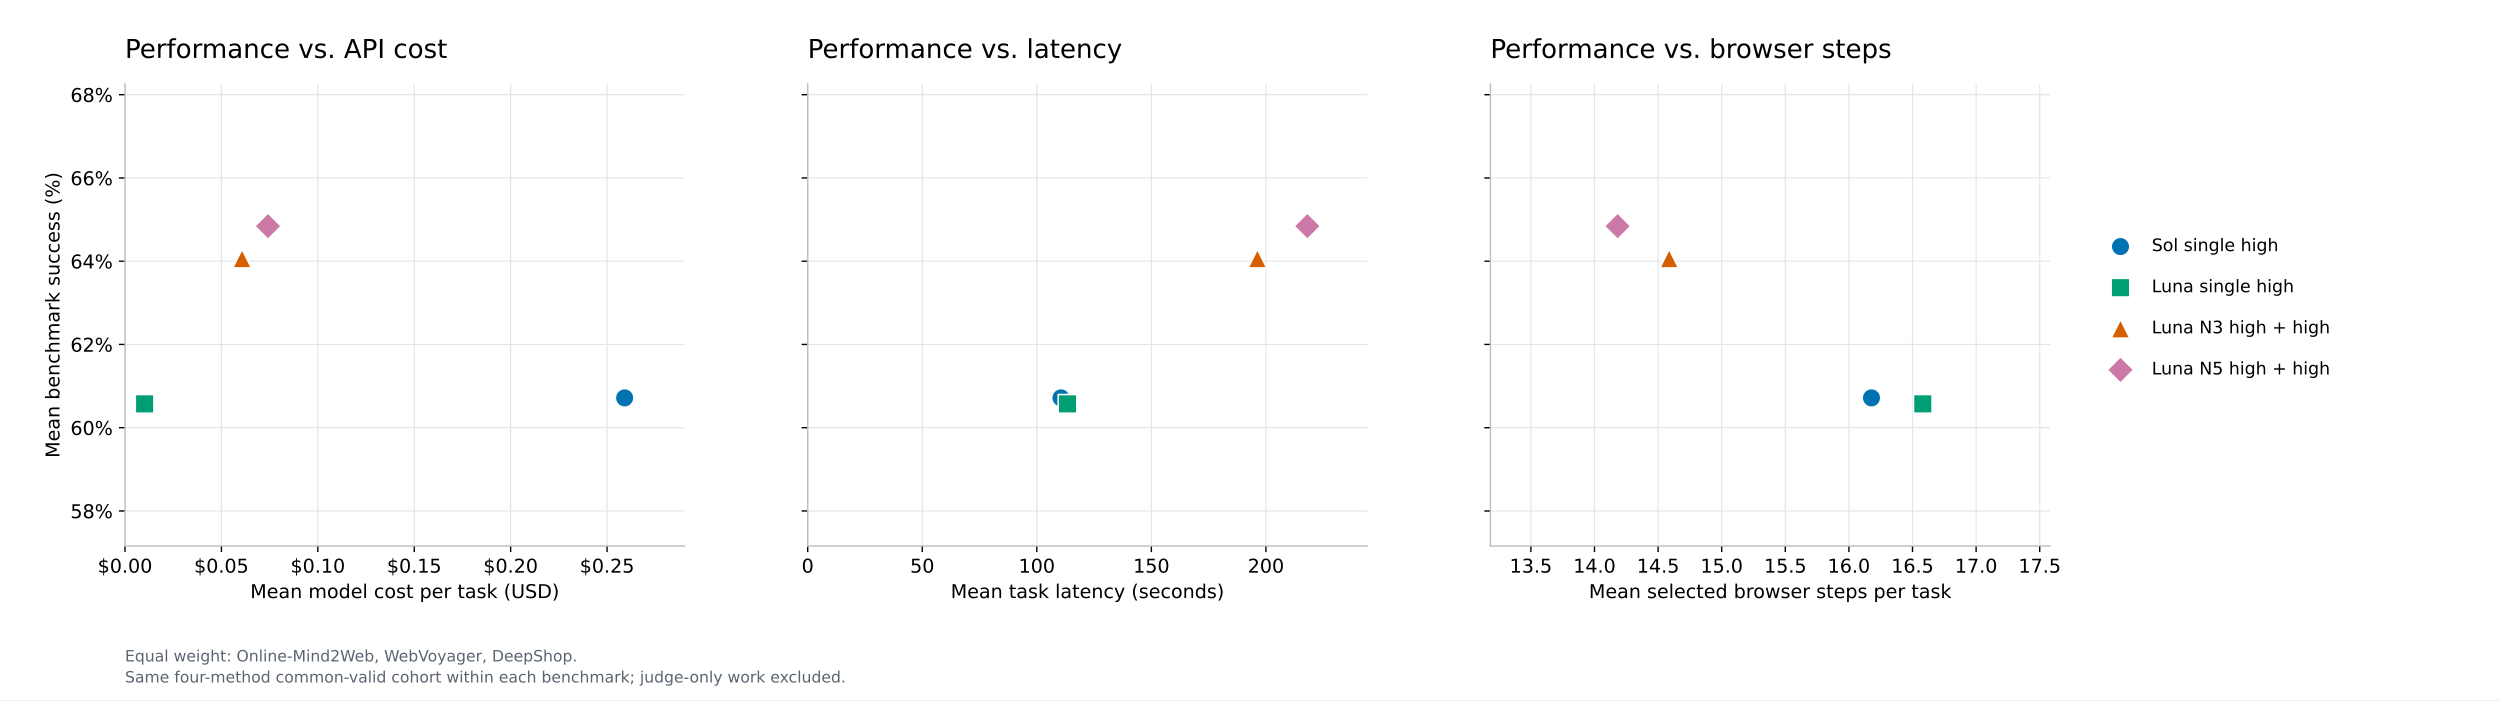
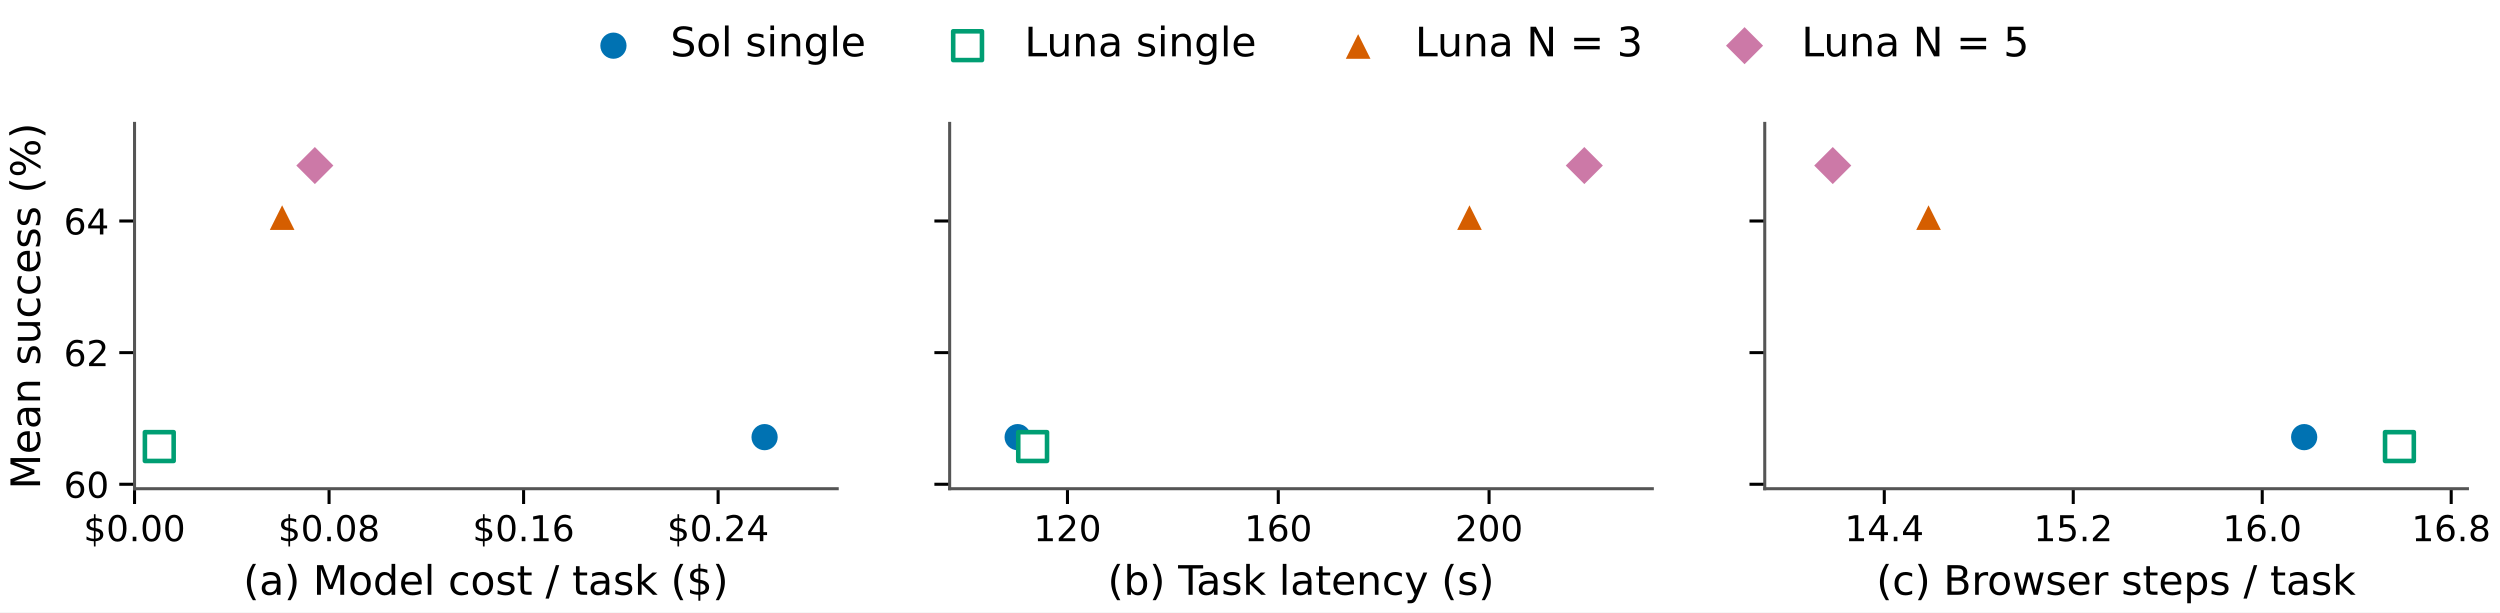
- <svg xmlns="http://www.w3.org/2000/svg" xmlns:xlink="http://www.w3.org/1999/xlink" width="1440pt" height="403.2pt" viewBox="0 0 1440 403.2" version="1.1">
+ <svg xmlns="http://www.w3.org/2000/svg" xmlns:xlink="http://www.w3.org/1999/xlink" width="491.493pt" height="120.397pt" viewBox="0 0 491.493 120.397" version="1.1">
  <defs>
    <style type="text/css">*{stroke-linejoin: round; stroke-linecap: butt}</style>
  </defs>
  <g id="figure_1">
    <g id="patch_1">
-       <path d="M 0 403.2 L 1440 403.2 L 1440 0 L 0 0 z " style="fill: #ffffff" />
+       <path d="M 0 120.397 L 491.493 120.397 L 491.493 0 L 0 0 z " style="fill: #ffffff" />
    </g>
    <g id="axes_1">
      <g id="patch_2">
-         <path d="M 72 314.496 L 394.326 314.496 L 394.326 48.384 L 72 48.384 z " style="fill: #ffffff" />
+         <path d="M 26.45 96.08 L 164.595 96.08 L 164.595 24.26 L 26.45 24.26 z " style="fill: #ffffff" />
      </g>
      <g id="matplotlib.axis_1">
        <g id="xtick_1">
          <g id="line2d_1">
-             <path d="M 72 314.496 L 72 48.384 " clip-path="url(#p9892f89e6a)" style="fill: none; stroke: #e2e6ea; stroke-width: 0.7; stroke-linecap: square" />
-           </g>
+             <defs>
+               <path id="m174a67cbaf" d="M 0 0 L 0 3 " style="stroke: #000000; stroke-width: 0.6" />
+             </defs>
+             <g>
+               <use xlink:href="#m174a67cbaf" x="26.45" y="96.08" style="stroke: #000000; stroke-width: 0.6" />
+             </g>
+           </g>
+           <g id="text_1">
+             <text style="font: 7px 'DejaVu Sans'; text-anchor: middle" x="26.45" y="106.399" transform="rotate(-0 26.45 106.3989)">$0.00</text>
+           </g>
+         </g>
+         <g id="xtick_2">
          <g id="line2d_2">
-             <defs>
-               <path id="mbb44d41d06" d="M 0 0 L 0 3.5 " style="stroke: #000000; stroke-width: 0.8" />
-             </defs>
-             <g>
-               <use xlink:href="#mbb44d41d06" x="72" y="314.496" style="stroke: #000000; stroke-width: 0.8" />
-             </g>
-           </g>
-           <g id="text_1">
-             <text style="font: 11px 'DejaVu Sans'; text-anchor: middle" x="72" y="329.854" transform="rotate(-0 72 329.8543)">$0.00</text>
-           </g>
-         </g>
-         <g id="xtick_2">
+             <g>
+               <use xlink:href="#m174a67cbaf" x="64.693" y="96.08" style="stroke: #000000; stroke-width: 0.6" />
+             </g>
+           </g>
+           <g id="text_2">
+             <text style="font: 7px 'DejaVu Sans'; text-anchor: middle" x="64.693" y="106.399" transform="rotate(-0 64.69294 106.3989)">$0.08</text>
+           </g>
+         </g>
+         <g id="xtick_3">
          <g id="line2d_3">
-             <path d="M 127.534 314.496 L 127.534 48.384 " clip-path="url(#p9892f89e6a)" style="fill: none; stroke: #e2e6ea; stroke-width: 0.7; stroke-linecap: square" />
-           </g>
+             <g>
+               <use xlink:href="#m174a67cbaf" x="102.936" y="96.08" style="stroke: #000000; stroke-width: 0.6" />
+             </g>
+           </g>
+           <g id="text_3">
+             <text style="font: 7px 'DejaVu Sans'; text-anchor: middle" x="102.936" y="106.399" transform="rotate(-0 102.9359 106.3989)">$0.16</text>
+           </g>
+         </g>
+         <g id="xtick_4">
          <g id="line2d_4">
            <g>
-               <use xlink:href="#mbb44d41d06" x="127.534" y="314.496" style="stroke: #000000; stroke-width: 0.8" />
-             </g>
-           </g>
-           <g id="text_2">
-             <text style="font: 11px 'DejaVu Sans'; text-anchor: middle" x="127.534" y="329.854" transform="rotate(-0 127.5343 329.8543)">$0.05</text>
-           </g>
-         </g>
-         <g id="xtick_3">
-           <g id="line2d_5">
-             <path d="M 183.069 314.496 L 183.069 48.384 " clip-path="url(#p9892f89e6a)" style="fill: none; stroke: #e2e6ea; stroke-width: 0.7; stroke-linecap: square" />
-           </g>
-           <g id="line2d_6">
-             <g>
-               <use xlink:href="#mbb44d41d06" x="183.069" y="314.496" style="stroke: #000000; stroke-width: 0.8" />
-             </g>
-           </g>
-           <g id="text_3">
-             <text style="font: 11px 'DejaVu Sans'; text-anchor: middle" x="183.069" y="329.854" transform="rotate(-0 183.0686 329.8543)">$0.10</text>
-           </g>
-         </g>
-         <g id="xtick_4">
-           <g id="line2d_7">
-             <path d="M 238.603 314.496 L 238.603 48.384 " clip-path="url(#p9892f89e6a)" style="fill: none; stroke: #e2e6ea; stroke-width: 0.7; stroke-linecap: square" />
-           </g>
-           <g id="line2d_8">
-             <g>
-               <use xlink:href="#mbb44d41d06" x="238.603" y="314.496" style="stroke: #000000; stroke-width: 0.8" />
+               <use xlink:href="#m174a67cbaf" x="141.179" y="96.08" style="stroke: #000000; stroke-width: 0.6" />
            </g>
          </g>
          <g id="text_4">
-             <text style="font: 11px 'DejaVu Sans'; text-anchor: middle" x="238.603" y="329.854" transform="rotate(-0 238.6029 329.8543)">$0.15</text>
-           </g>
-         </g>
-         <g id="xtick_5">
-           <g id="line2d_9">
-             <path d="M 294.137 314.496 L 294.137 48.384 " clip-path="url(#p9892f89e6a)" style="fill: none; stroke: #e2e6ea; stroke-width: 0.7; stroke-linecap: square" />
-           </g>
-           <g id="line2d_10">
-             <g>
-               <use xlink:href="#mbb44d41d06" x="294.137" y="314.496" style="stroke: #000000; stroke-width: 0.8" />
-             </g>
-           </g>
-           <g id="text_5">
-             <text style="font: 11px 'DejaVu Sans'; text-anchor: middle" x="294.137" y="329.854" transform="rotate(-0 294.1373 329.8543)">$0.20</text>
-           </g>
-         </g>
-         <g id="xtick_6">
-           <g id="line2d_11">
-             <path d="M 349.672 314.496 L 349.672 48.384 " clip-path="url(#p9892f89e6a)" style="fill: none; stroke: #e2e6ea; stroke-width: 0.7; stroke-linecap: square" />
-           </g>
-           <g id="line2d_12">
-             <g>
-               <use xlink:href="#mbb44d41d06" x="349.672" y="314.496" style="stroke: #000000; stroke-width: 0.8" />
-             </g>
-           </g>
-           <g id="text_6">
-             <text style="font: 11px 'DejaVu Sans'; text-anchor: middle" x="349.672" y="329.854" transform="rotate(-0 349.6716 329.8543)">$0.25</text>
-           </g>
-         </g>
-         <g id="text_7">
-           <text style="font: 11px 'DejaVu Sans'; text-anchor: middle" x="233.163" y="344.5" transform="rotate(-0 233.1628 344.5002)">Mean model cost per task (USD)</text>
+             <text style="font: 7px 'DejaVu Sans'; text-anchor: middle" x="141.179" y="106.399" transform="rotate(-0 141.1788 106.3989)">$0.24</text>
+           </g>
+         </g>
+         <g id="text_5">
+           <text style="font: 8px 'DejaVu Sans'; text-anchor: middle" x="95.522" y="116.933" transform="rotate(-0 95.52229 116.9334)">(a) Model cost / task ($)</text>
        </g>
      </g>
      <g id="matplotlib.axis_2">
        <g id="ytick_1">
-           <g id="line2d_13">
-             <path d="M 72 294.306 L 394.326 294.306 " clip-path="url(#p9892f89e6a)" style="fill: none; stroke: #e2e6ea; stroke-width: 0.7; stroke-linecap: square" />
-           </g>
-           <g id="line2d_14">
+           <g id="line2d_5">
            <defs>
-               <path id="m3d9c257ff6" d="M 0 0 L -3.5 0 " style="stroke: #000000; stroke-width: 0.8" />
+               <path id="m49d65bfe17" d="M 0 0 L -3 0 " style="stroke: #000000; stroke-width: 0.6" />
            </defs>
            <g>
-               <use xlink:href="#m3d9c257ff6" x="72" y="294.306" style="stroke: #000000; stroke-width: 0.8" />
+               <use xlink:href="#m49d65bfe17" x="26.45" y="95.209" style="stroke: #000000; stroke-width: 0.6" />
+             </g>
+           </g>
+           <g id="text_6">
+             <text style="font: 7px 'DejaVu Sans'; text-anchor: end" x="21.45" y="97.868" transform="rotate(-0 21.45 97.86835)">60</text>
+           </g>
+         </g>
+         <g id="ytick_2">
+           <g id="line2d_6">
+             <g>
+               <use xlink:href="#m49d65bfe17" x="26.45" y="69.326" style="stroke: #000000; stroke-width: 0.6" />
+             </g>
+           </g>
+           <g id="text_7">
+             <text style="font: 7px 'DejaVu Sans'; text-anchor: end" x="21.45" y="71.985" transform="rotate(-0 21.45 71.98535)">62</text>
+           </g>
+         </g>
+         <g id="ytick_3">
+           <g id="line2d_7">
+             <g>
+               <use xlink:href="#m49d65bfe17" x="26.45" y="43.443" style="stroke: #000000; stroke-width: 0.6" />
            </g>
          </g>
          <g id="text_8">
-             <text style="font: 11px 'DejaVu Sans'; text-anchor: end" x="65" y="298.485" transform="rotate(-0 65 298.485)">58%</text>
-           </g>
-         </g>
-         <g id="ytick_2">
-           <g id="line2d_15">
-             <path d="M 72 246.354 L 394.326 246.354 " clip-path="url(#p9892f89e6a)" style="fill: none; stroke: #e2e6ea; stroke-width: 0.7; stroke-linecap: square" />
-           </g>
-           <g id="line2d_16">
-             <g>
-               <use xlink:href="#m3d9c257ff6" x="72" y="246.354" style="stroke: #000000; stroke-width: 0.8" />
-             </g>
-           </g>
-           <g id="text_9">
-             <text style="font: 11px 'DejaVu Sans'; text-anchor: end" x="65" y="250.533" transform="rotate(-0 65 250.5333)">60%</text>
-           </g>
-         </g>
-         <g id="ytick_3">
-           <g id="line2d_17">
-             <path d="M 72 198.403 L 394.326 198.403 " clip-path="url(#p9892f89e6a)" style="fill: none; stroke: #e2e6ea; stroke-width: 0.7; stroke-linecap: square" />
-           </g>
-           <g id="line2d_18">
-             <g>
-               <use xlink:href="#m3d9c257ff6" x="72" y="198.403" style="stroke: #000000; stroke-width: 0.8" />
-             </g>
-           </g>
-           <g id="text_10">
-             <text style="font: 11px 'DejaVu Sans'; text-anchor: end" x="65" y="202.582" transform="rotate(-0 65 202.5816)">62%</text>
-           </g>
-         </g>
-         <g id="ytick_4">
-           <g id="line2d_19">
-             <path d="M 72 150.451 L 394.326 150.451 " clip-path="url(#p9892f89e6a)" style="fill: none; stroke: #e2e6ea; stroke-width: 0.7; stroke-linecap: square" />
-           </g>
-           <g id="line2d_20">
-             <g>
-               <use xlink:href="#m3d9c257ff6" x="72" y="150.451" style="stroke: #000000; stroke-width: 0.8" />
-             </g>
-           </g>
-           <g id="text_11">
-             <text style="font: 11px 'DejaVu Sans'; text-anchor: end" x="65" y="154.63" transform="rotate(-0 65 154.63)">64%</text>
-           </g>
-         </g>
-         <g id="ytick_5">
-           <g id="line2d_21">
-             <path d="M 72 102.499 L 394.326 102.499 " clip-path="url(#p9892f89e6a)" style="fill: none; stroke: #e2e6ea; stroke-width: 0.7; stroke-linecap: square" />
-           </g>
-           <g id="line2d_22">
-             <g>
-               <use xlink:href="#m3d9c257ff6" x="72" y="102.499" style="stroke: #000000; stroke-width: 0.8" />
-             </g>
-           </g>
-           <g id="text_12">
-             <text style="font: 11px 'DejaVu Sans'; text-anchor: end" x="65" y="106.678" transform="rotate(-0 65 106.6783)">66%</text>
-           </g>
-         </g>
-         <g id="ytick_6">
-           <g id="line2d_23">
-             <path d="M 72 54.548 L 394.326 54.548 " clip-path="url(#p9892f89e6a)" style="fill: none; stroke: #e2e6ea; stroke-width: 0.7; stroke-linecap: square" />
-           </g>
-           <g id="line2d_24">
-             <g>
-               <use xlink:href="#m3d9c257ff6" x="72" y="54.548" style="stroke: #000000; stroke-width: 0.8" />
-             </g>
-           </g>
-           <g id="text_13">
-             <text style="font: 11px 'DejaVu Sans'; text-anchor: end" x="65" y="58.727" transform="rotate(-0 65 58.72666)">68%</text>
-           </g>
-         </g>
-         <g id="text_14">
-           <text style="font: 11px 'DejaVu Sans'; text-anchor: middle" x="34.263" y="181.44" transform="rotate(-90 34.26313 181.44)">Mean benchmark success (%)</text>
+             <text style="font: 7px 'DejaVu Sans'; text-anchor: end" x="21.45" y="46.102" transform="rotate(-0 21.45 46.10235)">64</text>
+           </g>
+         </g>
+         <g id="text_9">
+           <text style="font: 8px 'DejaVu Sans'; text-anchor: middle" x="7.879" y="60.17" transform="rotate(-90 7.87875 60.17)">Mean success (%)</text>
        </g>
      </g>
      <g id="patch_3">
-         <path d="M 72 314.496 L 72 48.384 " style="fill: none; stroke: #b7bec7; stroke-width: 0.8; stroke-linejoin: miter; stroke-linecap: square" />
+         <path d="M 26.45 96.08 L 26.45 24.26 " style="fill: none; stroke: #555555; stroke-width: 0.6; stroke-linejoin: miter; stroke-linecap: square" />
      </g>
      <g id="patch_4">
-         <path d="M 72 314.496 L 394.326 314.496 " style="fill: none; stroke: #b7bec7; stroke-width: 0.8; stroke-linejoin: miter; stroke-linecap: square" />
+         <path d="M 26.45 96.08 L 164.595 96.08 " style="fill: none; stroke: #555555; stroke-width: 0.6; stroke-linejoin: miter; stroke-linecap: square" />
      </g>
      <g id="PathCollection_1">
        <defs>
-           <path id="ma4c457220d" d="M 0 5.362 C 1.422 5.362 2.786 4.797 3.791 3.791 C 4.797 2.786 5.362 1.422 5.362 0 C 5.362 -1.422 4.797 -2.786 3.791 -3.791 C 2.786 -4.797 1.422 -5.362 0 -5.362 C -1.422 -5.362 -2.786 -4.797 -3.791 -3.791 C -4.797 -2.786 -5.362 -1.422 -5.362 0 C -5.362 1.422 -4.797 2.786 -3.791 3.791 C -2.786 4.797 -1.422 5.362 0 5.362 z " style="stroke: #ffffff; stroke-width: 0.9" />
+           <path id="m27ba0ed94d" d="M 0 2.828 C 0.75 2.828 1.47 2.53 2 2 C 2.53 1.47 2.828 0.75 2.828 0 C 2.828 -0.75 2.53 -1.47 2 -2 C 1.47 -2.53 0.75 -2.828 0 -2.828 C -0.75 -2.828 -1.47 -2.53 -2 -2 C -2.53 -1.47 -2.828 -0.75 -2.828 0 C -2.828 0.75 -2.53 1.47 -2 2 C -1.47 2.53 -0.75 2.828 0 2.828 z " style="stroke: #ffffff; stroke-width: 0.5" />
        </defs>
-         <g clip-path="url(#p9892f89e6a)">
-           <use xlink:href="#ma4c457220d" x="359.791" y="229.181" style="fill: #0072b2; stroke: #ffffff; stroke-width: 0.9" />
+         <g clip-path="url(#p26b92ffc8c)">
+           <use xlink:href="#m27ba0ed94d" x="150.314" y="85.939" style="fill: #0072b2; stroke: #ffffff; stroke-width: 0.5" />
        </g>
      </g>
      <g id="PathCollection_2">
        <defs>
-           <path id="m909bf9bdc2" d="M -5.362 5.362 L 5.362 5.362 L 5.362 -5.362 L -5.362 -5.362 z " style="stroke: #ffffff; stroke-width: 0.9" />
+           <path id="mb3e2d30f9d" d="M -2.828 2.828 L 2.828 2.828 L 2.828 -2.828 L -2.828 -2.828 z " style="stroke: #009e73; stroke-width: 0.9" />
        </defs>
-         <g clip-path="url(#p9892f89e6a)">
-           <use xlink:href="#m909bf9bdc2" x="83.299" y="232.615" style="fill: #009e73; stroke: #ffffff; stroke-width: 0.9" />
+         <g clip-path="url(#p26b92ffc8c)">
+           <use xlink:href="#mb3e2d30f9d" x="31.313" y="87.793" style="fill: #ffffff; stroke: #009e73; stroke-width: 0.9" />
        </g>
      </g>
      <g id="PathCollection_3">
        <defs>
-           <path id="mfee80ff7df" d="M 0 -5.362 L -5.362 5.362 L 5.362 5.362 z " style="stroke: #ffffff; stroke-width: 0.9" />
+           <path id="m3608ae890b" d="M 0 -2.828 L -2.828 2.828 L 2.828 2.828 z " style="stroke: #ffffff; stroke-width: 0.5" />
        </defs>
-         <g clip-path="url(#p9892f89e6a)">
-           <use xlink:href="#mfee80ff7df" x="139.415" y="148.945" style="fill: #d55e00; stroke: #ffffff; stroke-width: 0.9" />
+         <g clip-path="url(#p26b92ffc8c)">
+           <use xlink:href="#m3608ae890b" x="55.465" y="42.63" style="fill: #d55e00; stroke: #ffffff; stroke-width: 0.5" />
        </g>
      </g>
      <g id="PathCollection_4">
        <defs>
-           <path id="m91b0e8f055" d="M -0 7.583 L 7.583 0 L 0 -7.583 L -7.583 -0 z " style="stroke: #ffffff; stroke-width: 0.9" />
+           <path id="ma1941bf9b4" d="M -0 4 L 4 0 L 0 -4 L -4 -0 z " style="stroke: #ffffff; stroke-width: 0.5" />
        </defs>
-         <g clip-path="url(#p9892f89e6a)">
-           <use xlink:href="#m91b0e8f055" x="154.36" y="130.265" style="fill: #cc79a7; stroke: #ffffff; stroke-width: 0.9" />
-         </g>
-       </g>
-       <g id="text_15">
-         <text style="font: 15px 'DejaVu Sans'; text-anchor: start" x="72" y="33.384" transform="rotate(-0 72 33.384)">Performance vs. API cost</text>
+         <g clip-path="url(#p26b92ffc8c)">
+           <use xlink:href="#ma1941bf9b4" x="61.897" y="32.547" style="fill: #cc79a7; stroke: #ffffff; stroke-width: 0.5" />
+         </g>
      </g>
    </g>
    <g id="axes_2">
      <g id="patch_5">
-         <path d="M 465.237 314.496 L 787.563 314.496 L 787.563 48.384 L 465.237 48.384 z " style="fill: #ffffff" />
+         <path d="M 186.698 96.08 L 324.842 96.08 L 324.842 24.26 L 186.698 24.26 z " style="fill: #ffffff" />
      </g>
      <g id="matplotlib.axis_3">
+         <g id="xtick_5">
+           <g id="line2d_8">
+             <g>
+               <use xlink:href="#m174a67cbaf" x="209.862" y="96.08" style="stroke: #000000; stroke-width: 0.6" />
+             </g>
+           </g>
+           <g id="text_10">
+             <text style="font: 7px 'DejaVu Sans'; text-anchor: middle" x="209.862" y="106.399" transform="rotate(-0 209.8623 106.3989)">120</text>
+           </g>
+         </g>
+         <g id="xtick_6">
+           <g id="line2d_9">
+             <g>
+               <use xlink:href="#m174a67cbaf" x="251.304" y="96.08" style="stroke: #000000; stroke-width: 0.6" />
+             </g>
+           </g>
+           <g id="text_11">
+             <text style="font: 7px 'DejaVu Sans'; text-anchor: middle" x="251.304" y="106.399" transform="rotate(-0 251.3041 106.3989)">160</text>
+           </g>
+         </g>
        <g id="xtick_7">
-           <g id="line2d_25">
-             <path d="M 465.237 314.496 L 465.237 48.384 " clip-path="url(#p31b1799d1a)" style="fill: none; stroke: #e2e6ea; stroke-width: 0.7; stroke-linecap: square" />
-           </g>
-           <g id="line2d_26">
-             <g>
-               <use xlink:href="#mbb44d41d06" x="465.237" y="314.496" style="stroke: #000000; stroke-width: 0.8" />
-             </g>
-           </g>
-           <g id="text_16">
-             <text style="font: 11px 'DejaVu Sans'; text-anchor: middle" x="465.237" y="329.854" transform="rotate(-0 465.2372 329.8543)">0</text>
-           </g>
-         </g>
-         <g id="xtick_8">
-           <g id="line2d_27">
-             <path d="M 531.221 314.496 L 531.221 48.384 " clip-path="url(#p31b1799d1a)" style="fill: none; stroke: #e2e6ea; stroke-width: 0.7; stroke-linecap: square" />
-           </g>
-           <g id="line2d_28">
-             <g>
-               <use xlink:href="#mbb44d41d06" x="531.221" y="314.496" style="stroke: #000000; stroke-width: 0.8" />
-             </g>
-           </g>
-           <g id="text_17">
-             <text style="font: 11px 'DejaVu Sans'; text-anchor: middle" x="531.221" y="329.854" transform="rotate(-0 531.2213 329.8543)">50</text>
-           </g>
-         </g>
-         <g id="xtick_9">
-           <g id="line2d_29">
-             <path d="M 597.205 314.496 L 597.205 48.384 " clip-path="url(#p31b1799d1a)" style="fill: none; stroke: #e2e6ea; stroke-width: 0.7; stroke-linecap: square" />
-           </g>
-           <g id="line2d_30">
-             <g>
-               <use xlink:href="#mbb44d41d06" x="597.205" y="314.496" style="stroke: #000000; stroke-width: 0.8" />
-             </g>
-           </g>
-           <g id="text_18">
-             <text style="font: 11px 'DejaVu Sans'; text-anchor: middle" x="597.205" y="329.854" transform="rotate(-0 597.2054 329.8543)">100</text>
-           </g>
-         </g>
-         <g id="xtick_10">
-           <g id="line2d_31">
-             <path d="M 663.189 314.496 L 663.189 48.384 " clip-path="url(#p31b1799d1a)" style="fill: none; stroke: #e2e6ea; stroke-width: 0.7; stroke-linecap: square" />
-           </g>
-           <g id="line2d_32">
-             <g>
-               <use xlink:href="#mbb44d41d06" x="663.189" y="314.496" style="stroke: #000000; stroke-width: 0.8" />
-             </g>
-           </g>
-           <g id="text_19">
-             <text style="font: 11px 'DejaVu Sans'; text-anchor: middle" x="663.189" y="329.854" transform="rotate(-0 663.1894 329.8543)">150</text>
-           </g>
-         </g>
-         <g id="xtick_11">
-           <g id="line2d_33">
-             <path d="M 729.174 314.496 L 729.174 48.384 " clip-path="url(#p31b1799d1a)" style="fill: none; stroke: #e2e6ea; stroke-width: 0.7; stroke-linecap: square" />
-           </g>
-           <g id="line2d_34">
-             <g>
-               <use xlink:href="#mbb44d41d06" x="729.174" y="314.496" style="stroke: #000000; stroke-width: 0.8" />
-             </g>
-           </g>
-           <g id="text_20">
-             <text style="font: 11px 'DejaVu Sans'; text-anchor: middle" x="729.174" y="329.854" transform="rotate(-0 729.1735 329.8543)">200</text>
-           </g>
-         </g>
-         <g id="text_21">
-           <text style="font: 11px 'DejaVu Sans'; text-anchor: middle" x="626.4" y="344.5" transform="rotate(-0 626.4 344.5002)">Mean task latency (seconds)</text>
+           <g id="line2d_10">
+             <g>
+               <use xlink:href="#m174a67cbaf" x="292.746" y="96.08" style="stroke: #000000; stroke-width: 0.6" />
+             </g>
+           </g>
+           <g id="text_12">
+             <text style="font: 7px 'DejaVu Sans'; text-anchor: middle" x="292.746" y="106.399" transform="rotate(-0 292.746 106.3989)">200</text>
+           </g>
+         </g>
+         <g id="text_13">
+           <text style="font: 8px 'DejaVu Sans'; text-anchor: middle" x="255.77" y="116.933" transform="rotate(-0 255.77 116.9334)">(b) Task latency (s)</text>
        </g>
      </g>
      <g id="matplotlib.axis_4">
-         <g id="ytick_7">
-           <g id="line2d_35">
-             <path d="M 465.237 294.306 L 787.563 294.306 " clip-path="url(#p31b1799d1a)" style="fill: none; stroke: #e2e6ea; stroke-width: 0.7; stroke-linecap: square" />
-           </g>
-           <g id="line2d_36">
-             <g>
-               <use xlink:href="#m3d9c257ff6" x="465.237" y="294.306" style="stroke: #000000; stroke-width: 0.8" />
-             </g>
-           </g>
-         </g>
-         <g id="ytick_8">
-           <g id="line2d_37">
-             <path d="M 465.237 246.354 L 787.563 246.354 " clip-path="url(#p31b1799d1a)" style="fill: none; stroke: #e2e6ea; stroke-width: 0.7; stroke-linecap: square" />
-           </g>
-           <g id="line2d_38">
-             <g>
-               <use xlink:href="#m3d9c257ff6" x="465.237" y="246.354" style="stroke: #000000; stroke-width: 0.8" />
-             </g>
-           </g>
-         </g>
-         <g id="ytick_9">
-           <g id="line2d_39">
-             <path d="M 465.237 198.403 L 787.563 198.403 " clip-path="url(#p31b1799d1a)" style="fill: none; stroke: #e2e6ea; stroke-width: 0.7; stroke-linecap: square" />
-           </g>
-           <g id="line2d_40">
-             <g>
-               <use xlink:href="#m3d9c257ff6" x="465.237" y="198.403" style="stroke: #000000; stroke-width: 0.8" />
-             </g>
-           </g>
-         </g>
-         <g id="ytick_10">
-           <g id="line2d_41">
-             <path d="M 465.237 150.451 L 787.563 150.451 " clip-path="url(#p31b1799d1a)" style="fill: none; stroke: #e2e6ea; stroke-width: 0.7; stroke-linecap: square" />
-           </g>
-           <g id="line2d_42">
-             <g>
-               <use xlink:href="#m3d9c257ff6" x="465.237" y="150.451" style="stroke: #000000; stroke-width: 0.8" />
-             </g>
-           </g>
-         </g>
-         <g id="ytick_11">
-           <g id="line2d_43">
-             <path d="M 465.237 102.499 L 787.563 102.499 " clip-path="url(#p31b1799d1a)" style="fill: none; stroke: #e2e6ea; stroke-width: 0.7; stroke-linecap: square" />
-           </g>
-           <g id="line2d_44">
-             <g>
-               <use xlink:href="#m3d9c257ff6" x="465.237" y="102.499" style="stroke: #000000; stroke-width: 0.8" />
-             </g>
-           </g>
-         </g>
-         <g id="ytick_12">
-           <g id="line2d_45">
-             <path d="M 465.237 54.548 L 787.563 54.548 " clip-path="url(#p31b1799d1a)" style="fill: none; stroke: #e2e6ea; stroke-width: 0.7; stroke-linecap: square" />
-           </g>
-           <g id="line2d_46">
-             <g>
-               <use xlink:href="#m3d9c257ff6" x="465.237" y="54.548" style="stroke: #000000; stroke-width: 0.8" />
+         <g id="ytick_4">
+           <g id="line2d_11">
+             <g>
+               <use xlink:href="#m49d65bfe17" x="186.698" y="95.209" style="stroke: #000000; stroke-width: 0.6" />
+             </g>
+           </g>
+         </g>
+         <g id="ytick_5">
+           <g id="line2d_12">
+             <g>
+               <use xlink:href="#m49d65bfe17" x="186.698" y="69.326" style="stroke: #000000; stroke-width: 0.6" />
+             </g>
+           </g>
+         </g>
+         <g id="ytick_6">
+           <g id="line2d_13">
+             <g>
+               <use xlink:href="#m49d65bfe17" x="186.698" y="43.443" style="stroke: #000000; stroke-width: 0.6" />
            </g>
          </g>
        </g>
      </g>
      <g id="patch_6">
-         <path d="M 465.237 314.496 L 465.237 48.384 " style="fill: none; stroke: #b7bec7; stroke-width: 0.8; stroke-linejoin: miter; stroke-linecap: square" />
+         <path d="M 186.698 96.08 L 186.698 24.26 " style="fill: none; stroke: #555555; stroke-width: 0.6; stroke-linejoin: miter; stroke-linecap: square" />
      </g>
      <g id="patch_7">
-         <path d="M 465.237 314.496 L 787.563 314.496 " style="fill: none; stroke: #b7bec7; stroke-width: 0.8; stroke-linejoin: miter; stroke-linecap: square" />
+         <path d="M 186.698 96.08 L 324.842 96.08 " style="fill: none; stroke: #555555; stroke-width: 0.6; stroke-linejoin: miter; stroke-linecap: square" />
      </g>
      <g id="PathCollection_5">
-         <g clip-path="url(#p31b1799d1a)">
-           <use xlink:href="#ma4c457220d" x="611.122" y="229.181" style="fill: #0072b2; stroke: #ffffff; stroke-width: 0.9" />
+         <g clip-path="url(#p0faeb46551)">
+           <use xlink:href="#m27ba0ed94d" x="200.067" y="85.939" style="fill: #0072b2; stroke: #ffffff; stroke-width: 0.5" />
        </g>
      </g>
      <g id="PathCollection_6">
-         <g clip-path="url(#p31b1799d1a)">
-           <use xlink:href="#m909bf9bdc2" x="614.874" y="232.615" style="fill: #009e73; stroke: #ffffff; stroke-width: 0.9" />
+         <g clip-path="url(#p0faeb46551)">
+           <use xlink:href="#mb3e2d30f9d" x="203.013" y="87.793" style="fill: #ffffff; stroke: #009e73; stroke-width: 0.9" />
        </g>
      </g>
      <g id="PathCollection_7">
-         <g clip-path="url(#p31b1799d1a)">
-           <use xlink:href="#mfee80ff7df" x="724.267" y="148.945" style="fill: #d55e00; stroke: #ffffff; stroke-width: 0.9" />
+         <g clip-path="url(#p0faeb46551)">
+           <use xlink:href="#m3608ae890b" x="288.894" y="42.63" style="fill: #d55e00; stroke: #ffffff; stroke-width: 0.5" />
        </g>
      </g>
      <g id="PathCollection_8">
-         <g clip-path="url(#p31b1799d1a)">
-           <use xlink:href="#m91b0e8f055" x="753.028" y="130.265" style="fill: #cc79a7; stroke: #ffffff; stroke-width: 0.9" />
-         </g>
-       </g>
-       <g id="text_22">
-         <text style="font: 15px 'DejaVu Sans'; text-anchor: start" x="465.237" y="33.384" transform="rotate(-0 465.2372 33.384)">Performance vs. latency</text>
+         <g clip-path="url(#p0faeb46551)">
+           <use xlink:href="#ma1941bf9b4" x="311.473" y="32.547" style="fill: #cc79a7; stroke: #ffffff; stroke-width: 0.5" />
+         </g>
      </g>
    </g>
    <g id="axes_3">
      <g id="patch_8">
-         <path d="M 858.474 314.496 L 1180.8 314.496 L 1180.8 48.384 L 858.474 48.384 z " style="fill: #ffffff" />
+         <path d="M 346.945 96.08 L 485.09 96.08 L 485.09 24.26 L 346.945 24.26 z " style="fill: #ffffff" />
      </g>
      <g id="matplotlib.axis_5">
-         <g id="xtick_12">
-           <g id="line2d_47">
-             <path d="M 881.785 314.496 L 881.785 48.384 " clip-path="url(#p6a8fa8d919)" style="fill: none; stroke: #e2e6ea; stroke-width: 0.7; stroke-linecap: square" />
-           </g>
-           <g id="line2d_48">
-             <g>
-               <use xlink:href="#mbb44d41d06" x="881.785" y="314.496" style="stroke: #000000; stroke-width: 0.8" />
-             </g>
-           </g>
-           <g id="text_23">
-             <text style="font: 11px 'DejaVu Sans'; text-anchor: middle" x="881.785" y="329.854" transform="rotate(-0 881.7846 329.8543)">13.5</text>
-           </g>
-         </g>
-         <g id="xtick_13">
-           <g id="line2d_49">
-             <path d="M 918.421 314.496 L 918.421 48.384 " clip-path="url(#p6a8fa8d919)" style="fill: none; stroke: #e2e6ea; stroke-width: 0.7; stroke-linecap: square" />
-           </g>
-           <g id="line2d_50">
-             <g>
-               <use xlink:href="#mbb44d41d06" x="918.421" y="314.496" style="stroke: #000000; stroke-width: 0.8" />
-             </g>
-           </g>
-           <g id="text_24">
-             <text style="font: 11px 'DejaVu Sans'; text-anchor: middle" x="918.421" y="329.854" transform="rotate(-0 918.4213 329.8543)">14.0</text>
-           </g>
-         </g>
-         <g id="xtick_14">
-           <g id="line2d_51">
-             <path d="M 955.058 314.496 L 955.058 48.384 " clip-path="url(#p6a8fa8d919)" style="fill: none; stroke: #e2e6ea; stroke-width: 0.7; stroke-linecap: square" />
-           </g>
-           <g id="line2d_52">
-             <g>
-               <use xlink:href="#mbb44d41d06" x="955.058" y="314.496" style="stroke: #000000; stroke-width: 0.8" />
-             </g>
-           </g>
-           <g id="text_25">
-             <text style="font: 11px 'DejaVu Sans'; text-anchor: middle" x="955.058" y="329.854" transform="rotate(-0 955.0579 329.8543)">14.5</text>
-           </g>
-         </g>
-         <g id="xtick_15">
-           <g id="line2d_53">
-             <path d="M 991.695 314.496 L 991.695 48.384 " clip-path="url(#p6a8fa8d919)" style="fill: none; stroke: #e2e6ea; stroke-width: 0.7; stroke-linecap: square" />
-           </g>
-           <g id="line2d_54">
-             <g>
-               <use xlink:href="#mbb44d41d06" x="991.695" y="314.496" style="stroke: #000000; stroke-width: 0.8" />
-             </g>
-           </g>
-           <g id="text_26">
-             <text style="font: 11px 'DejaVu Sans'; text-anchor: middle" x="991.695" y="329.854" transform="rotate(-0 991.6945 329.8543)">15.0</text>
-           </g>
-         </g>
-         <g id="xtick_16">
-           <g id="line2d_55">
-             <path d="M 1028.331 314.496 L 1028.331 48.384 " clip-path="url(#p6a8fa8d919)" style="fill: none; stroke: #e2e6ea; stroke-width: 0.7; stroke-linecap: square" />
-           </g>
-           <g id="line2d_56">
-             <g>
-               <use xlink:href="#mbb44d41d06" x="1028.331" y="314.496" style="stroke: #000000; stroke-width: 0.8" />
-             </g>
-           </g>
-           <g id="text_27">
-             <text style="font: 11px 'DejaVu Sans'; text-anchor: middle" x="1028.331" y="329.854" transform="rotate(-0 1028.331 329.8543)">15.5</text>
-           </g>
-         </g>
-         <g id="xtick_17">
-           <g id="line2d_57">
-             <path d="M 1064.968 314.496 L 1064.968 48.384 " clip-path="url(#p6a8fa8d919)" style="fill: none; stroke: #e2e6ea; stroke-width: 0.7; stroke-linecap: square" />
-           </g>
-           <g id="line2d_58">
-             <g>
-               <use xlink:href="#mbb44d41d06" x="1064.968" y="314.496" style="stroke: #000000; stroke-width: 0.8" />
-             </g>
-           </g>
-           <g id="text_28">
-             <text style="font: 11px 'DejaVu Sans'; text-anchor: middle" x="1064.968" y="329.854" transform="rotate(-0 1064.968 329.8543)">16.0</text>
-           </g>
-         </g>
-         <g id="xtick_18">
-           <g id="line2d_59">
-             <path d="M 1101.604 314.496 L 1101.604 48.384 " clip-path="url(#p6a8fa8d919)" style="fill: none; stroke: #e2e6ea; stroke-width: 0.7; stroke-linecap: square" />
-           </g>
-           <g id="line2d_60">
-             <g>
-               <use xlink:href="#mbb44d41d06" x="1101.604" y="314.496" style="stroke: #000000; stroke-width: 0.8" />
-             </g>
-           </g>
-           <g id="text_29">
-             <text style="font: 11px 'DejaVu Sans'; text-anchor: middle" x="1101.604" y="329.854" transform="rotate(-0 1101.604 329.8543)">16.5</text>
-           </g>
-         </g>
-         <g id="xtick_19">
-           <g id="line2d_61">
-             <path d="M 1138.241 314.496 L 1138.241 48.384 " clip-path="url(#p6a8fa8d919)" style="fill: none; stroke: #e2e6ea; stroke-width: 0.7; stroke-linecap: square" />
-           </g>
-           <g id="line2d_62">
-             <g>
-               <use xlink:href="#mbb44d41d06" x="1138.241" y="314.496" style="stroke: #000000; stroke-width: 0.8" />
-             </g>
-           </g>
-           <g id="text_30">
-             <text style="font: 11px 'DejaVu Sans'; text-anchor: middle" x="1138.241" y="329.854" transform="rotate(-0 1138.241 329.8543)">17.0</text>
-           </g>
-         </g>
-         <g id="xtick_20">
-           <g id="line2d_63">
-             <path d="M 1174.878 314.496 L 1174.878 48.384 " clip-path="url(#p6a8fa8d919)" style="fill: none; stroke: #e2e6ea; stroke-width: 0.7; stroke-linecap: square" />
-           </g>
-           <g id="line2d_64">
-             <g>
-               <use xlink:href="#mbb44d41d06" x="1174.878" y="314.496" style="stroke: #000000; stroke-width: 0.8" />
-             </g>
-           </g>
-           <g id="text_31">
-             <text style="font: 11px 'DejaVu Sans'; text-anchor: middle" x="1174.878" y="329.854" transform="rotate(-0 1174.878 329.8543)">17.5</text>
-           </g>
-         </g>
-         <g id="text_32">
-           <text style="font: 11px 'DejaVu Sans'; text-anchor: middle" x="1019.637" y="344.5" transform="rotate(-0 1019.637 344.5002)">Mean selected browser steps per task</text>
+         <g id="xtick_8">
+           <g id="line2d_14">
+             <g>
+               <use xlink:href="#m174a67cbaf" x="370.444" y="96.08" style="stroke: #000000; stroke-width: 0.6" />
+             </g>
+           </g>
+           <g id="text_14">
+             <text style="font: 7px 'DejaVu Sans'; text-anchor: middle" x="370.444" y="106.399" transform="rotate(-0 370.444 106.3989)">14.4</text>
+           </g>
+         </g>
+         <g id="xtick_9">
+           <g id="line2d_15">
+             <g>
+               <use xlink:href="#m174a67cbaf" x="407.596" y="96.08" style="stroke: #000000; stroke-width: 0.6" />
+             </g>
+           </g>
+           <g id="text_15">
+             <text style="font: 7px 'DejaVu Sans'; text-anchor: middle" x="407.596" y="106.399" transform="rotate(-0 407.5959 106.3989)">15.2</text>
+           </g>
+         </g>
+         <g id="xtick_10">
+           <g id="line2d_16">
+             <g>
+               <use xlink:href="#m174a67cbaf" x="444.748" y="96.08" style="stroke: #000000; stroke-width: 0.6" />
+             </g>
+           </g>
+           <g id="text_16">
+             <text style="font: 7px 'DejaVu Sans'; text-anchor: middle" x="444.748" y="106.399" transform="rotate(-0 444.7478 106.3989)">16.0</text>
+           </g>
+         </g>
+         <g id="xtick_11">
+           <g id="line2d_17">
+             <g>
+               <use xlink:href="#m174a67cbaf" x="481.9" y="96.08" style="stroke: #000000; stroke-width: 0.6" />
+             </g>
+           </g>
+           <g id="text_17">
+             <text style="font: 7px 'DejaVu Sans'; text-anchor: middle" x="481.9" y="106.399" transform="rotate(-0 481.8996 106.3989)">16.8</text>
+           </g>
+         </g>
+         <g id="text_18">
+           <text style="font: 8px 'DejaVu Sans'; text-anchor: middle" x="416.018" y="116.933" transform="rotate(-0 416.0177 116.9334)">(c) Browser steps / task</text>
        </g>
      </g>
      <g id="matplotlib.axis_6">
-         <g id="ytick_13">
-           <g id="line2d_65">
-             <path d="M 858.474 294.306 L 1180.8 294.306 " clip-path="url(#p6a8fa8d919)" style="fill: none; stroke: #e2e6ea; stroke-width: 0.7; stroke-linecap: square" />
-           </g>
-           <g id="line2d_66">
-             <g>
-               <use xlink:href="#m3d9c257ff6" x="858.474" y="294.306" style="stroke: #000000; stroke-width: 0.8" />
-             </g>
-           </g>
-         </g>
-         <g id="ytick_14">
-           <g id="line2d_67">
-             <path d="M 858.474 246.354 L 1180.8 246.354 " clip-path="url(#p6a8fa8d919)" style="fill: none; stroke: #e2e6ea; stroke-width: 0.7; stroke-linecap: square" />
-           </g>
-           <g id="line2d_68">
-             <g>
-               <use xlink:href="#m3d9c257ff6" x="858.474" y="246.354" style="stroke: #000000; stroke-width: 0.8" />
-             </g>
-           </g>
-         </g>
-         <g id="ytick_15">
-           <g id="line2d_69">
-             <path d="M 858.474 198.403 L 1180.8 198.403 " clip-path="url(#p6a8fa8d919)" style="fill: none; stroke: #e2e6ea; stroke-width: 0.7; stroke-linecap: square" />
-           </g>
-           <g id="line2d_70">
-             <g>
-               <use xlink:href="#m3d9c257ff6" x="858.474" y="198.403" style="stroke: #000000; stroke-width: 0.8" />
-             </g>
-           </g>
-         </g>
-         <g id="ytick_16">
-           <g id="line2d_71">
-             <path d="M 858.474 150.451 L 1180.8 150.451 " clip-path="url(#p6a8fa8d919)" style="fill: none; stroke: #e2e6ea; stroke-width: 0.7; stroke-linecap: square" />
-           </g>
-           <g id="line2d_72">
-             <g>
-               <use xlink:href="#m3d9c257ff6" x="858.474" y="150.451" style="stroke: #000000; stroke-width: 0.8" />
-             </g>
-           </g>
-         </g>
-         <g id="ytick_17">
-           <g id="line2d_73">
-             <path d="M 858.474 102.499 L 1180.8 102.499 " clip-path="url(#p6a8fa8d919)" style="fill: none; stroke: #e2e6ea; stroke-width: 0.7; stroke-linecap: square" />
-           </g>
-           <g id="line2d_74">
-             <g>
-               <use xlink:href="#m3d9c257ff6" x="858.474" y="102.499" style="stroke: #000000; stroke-width: 0.8" />
-             </g>
-           </g>
-         </g>
-         <g id="ytick_18">
-           <g id="line2d_75">
-             <path d="M 858.474 54.548 L 1180.8 54.548 " clip-path="url(#p6a8fa8d919)" style="fill: none; stroke: #e2e6ea; stroke-width: 0.7; stroke-linecap: square" />
-           </g>
-           <g id="line2d_76">
-             <g>
-               <use xlink:href="#m3d9c257ff6" x="858.474" y="54.548" style="stroke: #000000; stroke-width: 0.8" />
+         <g id="ytick_7">
+           <g id="line2d_18">
+             <g>
+               <use xlink:href="#m49d65bfe17" x="346.945" y="95.209" style="stroke: #000000; stroke-width: 0.6" />
+             </g>
+           </g>
+         </g>
+         <g id="ytick_8">
+           <g id="line2d_19">
+             <g>
+               <use xlink:href="#m49d65bfe17" x="346.945" y="69.326" style="stroke: #000000; stroke-width: 0.6" />
+             </g>
+           </g>
+         </g>
+         <g id="ytick_9">
+           <g id="line2d_20">
+             <g>
+               <use xlink:href="#m49d65bfe17" x="346.945" y="43.443" style="stroke: #000000; stroke-width: 0.6" />
            </g>
          </g>
        </g>
      </g>
      <g id="patch_9">
-         <path d="M 858.474 314.496 L 858.474 48.384 " style="fill: none; stroke: #b7bec7; stroke-width: 0.8; stroke-linejoin: miter; stroke-linecap: square" />
+         <path d="M 346.945 96.08 L 346.945 24.26 " style="fill: none; stroke: #555555; stroke-width: 0.6; stroke-linejoin: miter; stroke-linecap: square" />
      </g>
      <g id="patch_10">
-         <path d="M 858.474 314.496 L 1180.8 314.496 " style="fill: none; stroke: #b7bec7; stroke-width: 0.8; stroke-linejoin: miter; stroke-linecap: square" />
+         <path d="M 346.945 96.08 L 485.09 96.08 " style="fill: none; stroke: #555555; stroke-width: 0.6; stroke-linejoin: miter; stroke-linecap: square" />
      </g>
      <g id="PathCollection_9">
-         <g clip-path="url(#p6a8fa8d919)">
-           <use xlink:href="#ma4c457220d" x="1077.978" y="229.181" style="fill: #0072b2; stroke: #ffffff; stroke-width: 0.9" />
+         <g clip-path="url(#p1b34cb549f)">
+           <use xlink:href="#m27ba0ed94d" x="452.993" y="85.939" style="fill: #0072b2; stroke: #ffffff; stroke-width: 0.5" />
        </g>
      </g>
      <g id="PathCollection_10">
-         <g clip-path="url(#p6a8fa8d919)">
-           <use xlink:href="#m909bf9bdc2" x="1107.527" y="232.615" style="fill: #009e73; stroke: #ffffff; stroke-width: 0.9" />
+         <g clip-path="url(#p1b34cb549f)">
+           <use xlink:href="#mb3e2d30f9d" x="471.721" y="87.793" style="fill: #ffffff; stroke: #009e73; stroke-width: 0.9" />
        </g>
      </g>
      <g id="PathCollection_11">
-         <g clip-path="url(#p6a8fa8d919)">
-           <use xlink:href="#mfee80ff7df" x="961.457" y="148.945" style="fill: #d55e00; stroke: #ffffff; stroke-width: 0.9" />
+         <g clip-path="url(#p1b34cb549f)">
+           <use xlink:href="#m3608ae890b" x="379.144" y="42.63" style="fill: #d55e00; stroke: #ffffff; stroke-width: 0.5" />
        </g>
      </g>
      <g id="PathCollection_12">
-         <g clip-path="url(#p6a8fa8d919)">
-           <use xlink:href="#m91b0e8f055" x="931.748" y="130.265" style="fill: #cc79a7; stroke: #ffffff; stroke-width: 0.9" />
-         </g>
-       </g>
-       <g id="text_33">
-         <text style="font: 15px 'DejaVu Sans'; text-anchor: start" x="858.474" y="33.384" transform="rotate(-0 858.4744 33.384)">Performance vs. browser steps</text>
-       </g>
-     </g>
-     <g id="text_34">
-       <text style="fill: #5a6470; font: 9px 'DejaVu Sans'" transform="translate(72 380.9904)">Equal weight: Online-Mind2Web, WebVoyager, DeepShop.</text>
-       <text style="fill: #5a6470; font: 9px 'DejaVu Sans'" transform="translate(72 393.12)">Same four-method common-valid cohort within each benchmark; judge-only work excluded.</text>
+         <g clip-path="url(#p1b34cb549f)">
+           <use xlink:href="#ma1941bf9b4" x="360.314" y="32.547" style="fill: #cc79a7; stroke: #ffffff; stroke-width: 0.5" />
+         </g>
+       </g>
    </g>
    <g id="legend_1">
      <g id="PathCollection_13">
        <g>
-           <use xlink:href="#ma4c457220d" x="1221.4" y="142.025" style="fill: #0072b2; stroke: #ffffff; stroke-width: 0.9" />
-         </g>
-       </g>
-       <g id="text_35">
-         <text style="font: 10px 'DejaVu Sans'; text-anchor: start" x="1239.4" y="144.65" transform="rotate(-0 1239.4 144.6502)">Sol single high</text>
+           <use xlink:href="#m27ba0ed94d" x="120.599" y="8.979" style="fill: #0072b2; stroke: #ffffff; stroke-width: 0.5" />
+         </g>
+       </g>
+       <g id="text_19">
+         <text style="font: 8px 'DejaVu Sans'; text-anchor: start" x="131.799" y="11.079" transform="rotate(-0 131.7994 11.07875)">Sol single</text>
      </g>
      <g id="PathCollection_14">
        <g>
-           <use xlink:href="#m909bf9bdc2" x="1221.4" y="165.703" style="fill: #009e73; stroke: #ffffff; stroke-width: 0.9" />
-         </g>
-       </g>
-       <g id="text_36">
-         <text style="font: 10px 'DejaVu Sans'; text-anchor: start" x="1239.4" y="168.328" transform="rotate(-0 1239.4 168.3283)">Luna single high</text>
+           <use xlink:href="#mb3e2d30f9d" x="190.222" y="8.979" style="fill: #ffffff; stroke: #009e73; stroke-width: 0.9" />
+         </g>
+       </g>
+       <g id="text_20">
+         <text style="font: 8px 'DejaVu Sans'; text-anchor: start" x="201.422" y="11.079" transform="rotate(-0 201.4219 11.07875)">Luna single</text>
      </g>
      <g id="PathCollection_15">
        <g>
-           <use xlink:href="#mfee80ff7df" x="1221.4" y="189.381" style="fill: #d55e00; stroke: #ffffff; stroke-width: 0.9" />
-         </g>
-       </g>
-       <g id="text_37">
-         <text style="font: 10px 'DejaVu Sans'; text-anchor: start" x="1239.4" y="192.006" transform="rotate(-0 1239.4 192.0064)">Luna N3 high + high</text>
+           <use xlink:href="#m3608ae890b" x="267.008" y="8.979" style="fill: #d55e00; stroke: #ffffff; stroke-width: 0.5" />
+         </g>
+       </g>
+       <g id="text_21">
+         <text style="font: 8px 'DejaVu Sans'; text-anchor: start" x="278.208" y="11.079" transform="rotate(-0 278.2081 11.07875)">Luna N = 3</text>
      </g>
      <g id="PathCollection_16">
        <g>
-           <use xlink:href="#m91b0e8f055" x="1221.4" y="213.06" style="fill: #cc79a7; stroke: #ffffff; stroke-width: 0.9" />
-         </g>
-       </g>
-       <g id="text_38">
-         <text style="font: 10px 'DejaVu Sans'; text-anchor: start" x="1239.4" y="215.685" transform="rotate(-0 1239.4 215.6846)">Luna N5 high + high</text>
+           <use xlink:href="#ma1941bf9b4" x="342.974" y="8.979" style="fill: #cc79a7; stroke: #ffffff; stroke-width: 0.5" />
+         </g>
+       </g>
+       <g id="text_22">
+         <text style="font: 8px 'DejaVu Sans'; text-anchor: start" x="354.174" y="11.079" transform="rotate(-0 354.1744 11.07875)">Luna N = 5</text>
      </g>
    </g>
  </g>
  <defs>
-     <clipPath id="p9892f89e6a">
-       <rect x="72" y="48.384" width="322.326" height="266.112" />
+     <clipPath id="p26b92ffc8c">
+       <rect x="26.45" y="24.26" width="138.145" height="71.82" />
    </clipPath>
-     <clipPath id="p31b1799d1a">
-       <rect x="465.237" y="48.384" width="322.326" height="266.112" />
+     <clipPath id="p0faeb46551">
+       <rect x="186.698" y="24.26" width="138.145" height="71.82" />
    </clipPath>
-     <clipPath id="p6a8fa8d919">
-       <rect x="858.474" y="48.384" width="322.326" height="266.112" />
+     <clipPath id="p1b34cb549f">
+       <rect x="346.945" y="24.26" width="138.145" height="71.82" />
    </clipPath>
  </defs>
</svg>
